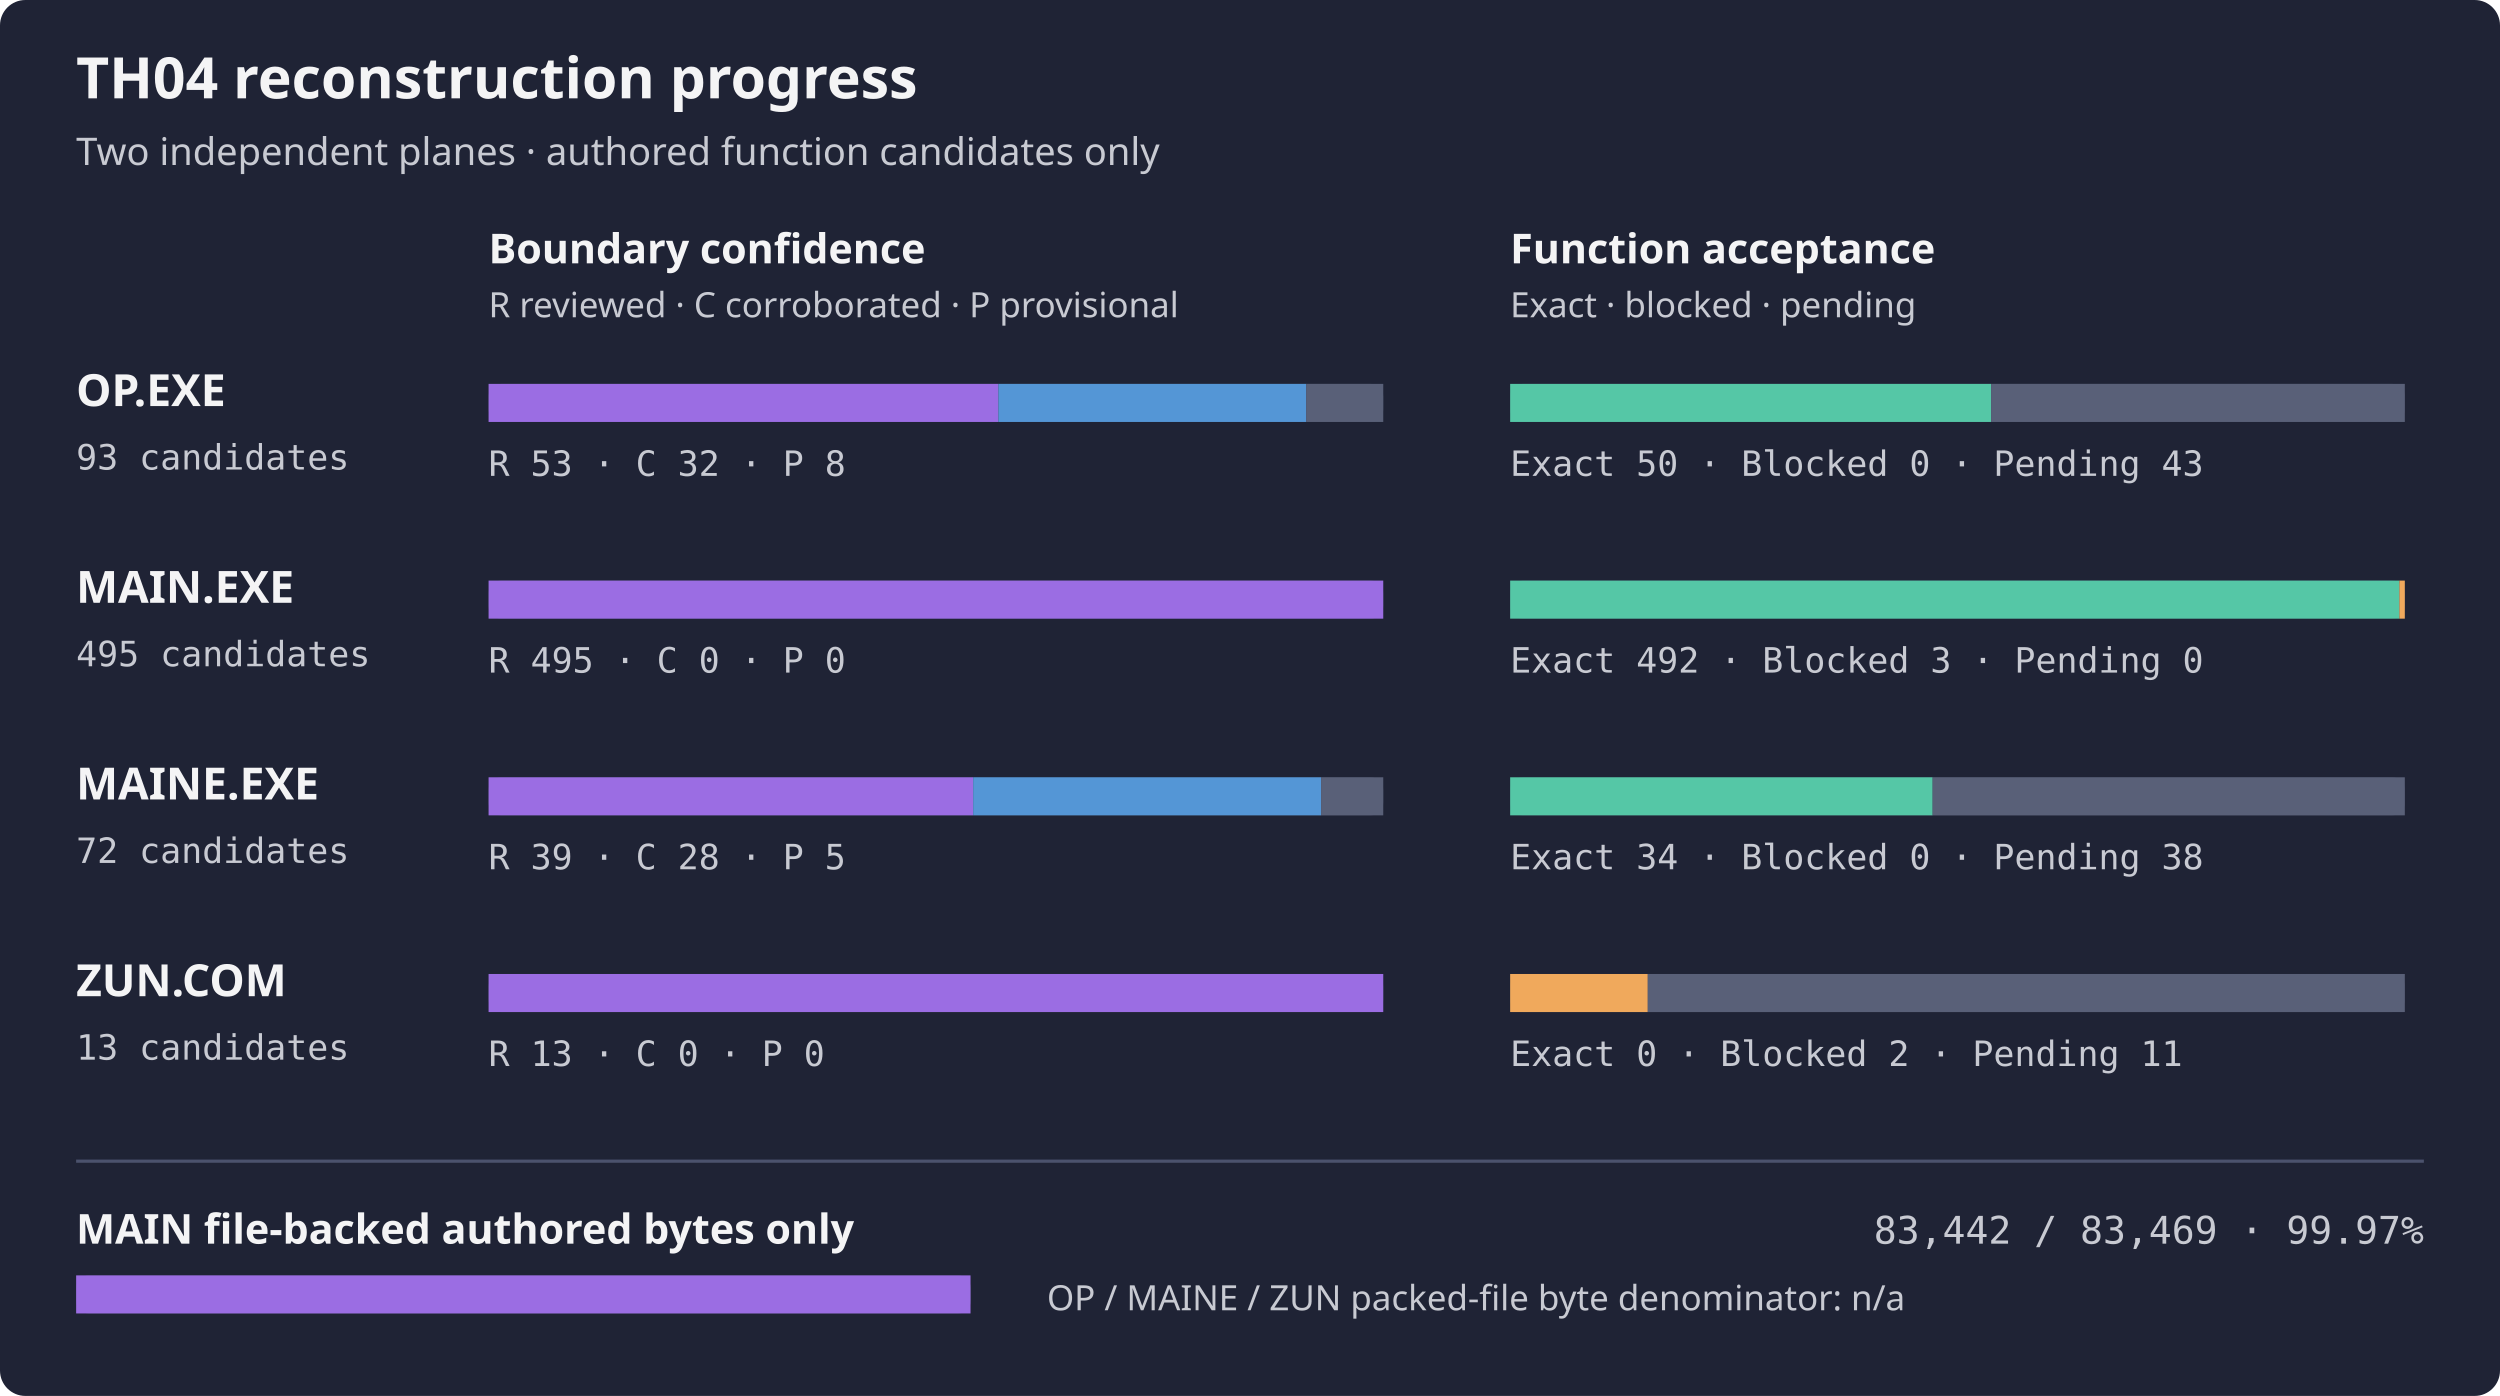
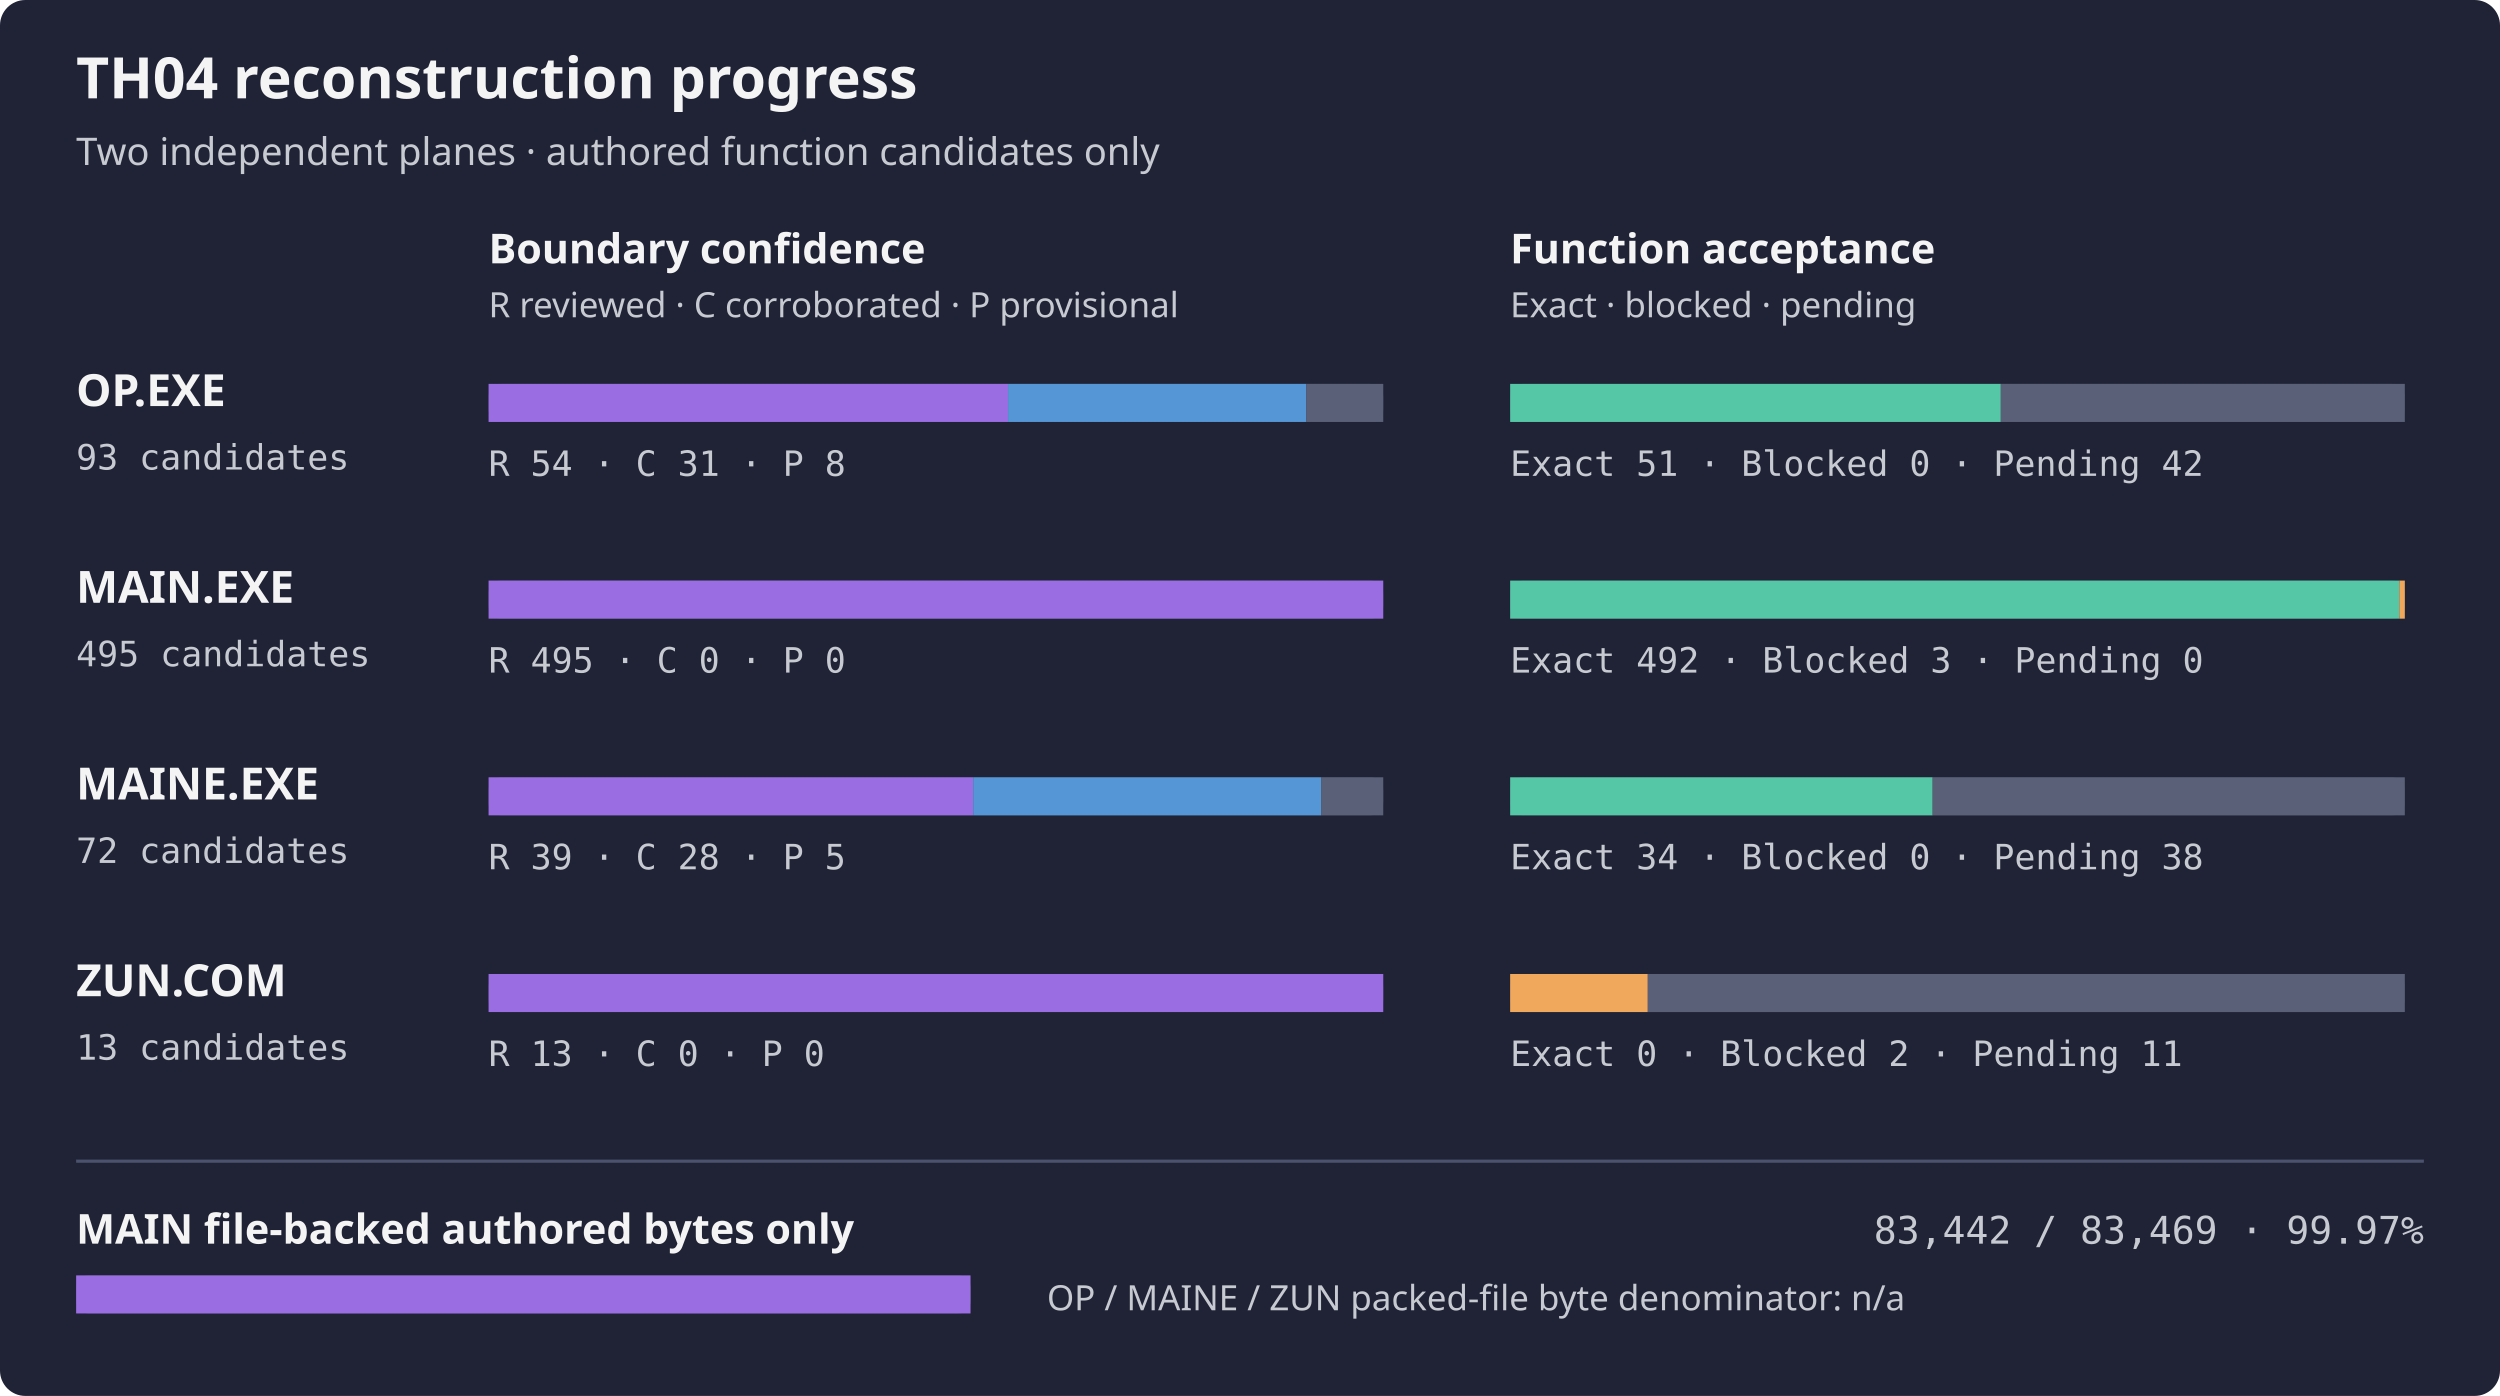
<svg xmlns="http://www.w3.org/2000/svg" width="788" height="440" role="img" aria-label="TH04 per-artifact reconstruction progress">
  <rect width="788" height="440" rx="8" fill="#1f2335" />
  <text x="24" y="31" fill="#f4f4f5" font-family="sans-serif" font-size="18" font-weight="600">TH04 reconstruction progress</text>
  <text x="24" y="52" fill="#c8cad2" font-family="sans-serif" font-size="12">Two independent planes · authored function candidates only</text>
  <text x="154" y="83" fill="#f4f4f5" font-family="sans-serif" font-size="13" font-weight="600">Boundary confidence</text>
  <text x="476" y="83" fill="#f4f4f5" font-family="sans-serif" font-size="13" font-weight="600">Function acceptance</text>
  <text x="154" y="100" fill="#c8cad2" font-family="sans-serif" font-size="11">R reviewed · C corroborated · P provisional</text>
  <text x="476" y="100" fill="#c8cad2" font-family="sans-serif" font-size="11">Exact · blocked · pending</text>
  <text x="24" y="128" fill="#f4f4f5" font-family="sans-serif" font-size="14" font-weight="600">OP.EXE</text>
  <text x="24" y="148" fill="#c8cad2" font-family="monospace" font-size="11">93 candidates</text>
  <rect x="154" y="121" width="282" height="12" rx="4" fill="#353b52" />
-   <rect x="154.00" y="121" width="160.71" height="12" fill="#9b6de3" />
-   <rect x="314.71" y="121" width="97.03" height="12" fill="#5496d6" />
+   <rect x="154.00" y="121" width="163.74" height="12" fill="#9b6de3" />
+   <rect x="317.74" y="121" width="94.00" height="12" fill="#5496d6" />
  <rect x="411.74" y="121" width="24.26" height="12" fill="#596078" />
  <rect x="476" y="121" width="282" height="12" rx="4" fill="#353b52" />
-   <rect x="476.00" y="121" width="151.61" height="12" fill="#55c7a6" />
-   <rect x="627.61" y="121" width="130.39" height="12" fill="#596078" />
-   <text x="154" y="150" fill="#c8cad2" font-family="monospace" font-size="11">R 53 · C 32 · P 8</text>
-   <text x="476" y="150" fill="#c8cad2" font-family="monospace" font-size="11">Exact 50 · Blocked 0 · Pending 43</text>
+   <rect x="476.00" y="121" width="154.65" height="12" fill="#55c7a6" />
+   <rect x="630.65" y="121" width="127.35" height="12" fill="#596078" />
+   <text x="154" y="150" fill="#c8cad2" font-family="monospace" font-size="11">R 54 · C 31 · P 8</text>
+   <text x="476" y="150" fill="#c8cad2" font-family="monospace" font-size="11">Exact 51 · Blocked 0 · Pending 42</text>
  <text x="24" y="190" fill="#f4f4f5" font-family="sans-serif" font-size="14" font-weight="600">MAIN.EXE</text>
  <text x="24" y="210" fill="#c8cad2" font-family="monospace" font-size="11">495 candidates</text>
  <rect x="154" y="183" width="282" height="12" rx="4" fill="#353b52" />
  <rect x="154.00" y="183" width="282.00" height="12" fill="#9b6de3" />
  <rect x="476" y="183" width="282" height="12" rx="4" fill="#353b52" />
  <rect x="476.00" y="183" width="280.29" height="12" fill="#55c7a6" />
  <rect x="756.29" y="183" width="1.71" height="12" fill="#f0a95c" />
  <text x="154" y="212" fill="#c8cad2" font-family="monospace" font-size="11">R 495 · C 0 · P 0</text>
  <text x="476" y="212" fill="#c8cad2" font-family="monospace" font-size="11">Exact 492 · Blocked 3 · Pending 0</text>
  <text x="24" y="252" fill="#f4f4f5" font-family="sans-serif" font-size="14" font-weight="600">MAINE.EXE</text>
  <text x="24" y="272" fill="#c8cad2" font-family="monospace" font-size="11">72 candidates</text>
  <rect x="154" y="245" width="282" height="12" rx="4" fill="#353b52" />
  <rect x="154.00" y="245" width="152.75" height="12" fill="#9b6de3" />
  <rect x="306.75" y="245" width="109.67" height="12" fill="#5496d6" />
  <rect x="416.42" y="245" width="19.58" height="12" fill="#596078" />
  <rect x="476" y="245" width="282" height="12" rx="4" fill="#353b52" />
  <rect x="476.00" y="245" width="133.17" height="12" fill="#55c7a6" />
  <rect x="609.17" y="245" width="148.83" height="12" fill="#596078" />
  <text x="154" y="274" fill="#c8cad2" font-family="monospace" font-size="11">R 39 · C 28 · P 5</text>
  <text x="476" y="274" fill="#c8cad2" font-family="monospace" font-size="11">Exact 34 · Blocked 0 · Pending 38</text>
  <text x="24" y="314" fill="#f4f4f5" font-family="sans-serif" font-size="14" font-weight="600">ZUN.COM</text>
  <text x="24" y="334" fill="#c8cad2" font-family="monospace" font-size="11">13 candidates</text>
  <rect x="154" y="307" width="282" height="12" rx="4" fill="#353b52" />
  <rect x="154.00" y="307" width="282.00" height="12" fill="#9b6de3" />
  <rect x="476" y="307" width="282" height="12" rx="4" fill="#353b52" />
  <rect x="476.00" y="307" width="43.38" height="12" fill="#f0a95c" />
  <rect x="519.38" y="307" width="238.62" height="12" fill="#596078" />
  <text x="154" y="336" fill="#c8cad2" font-family="monospace" font-size="11">R 13 · C 0 · P 0</text>
  <text x="476" y="336" fill="#c8cad2" font-family="monospace" font-size="11">Exact 0 · Blocked 2 · Pending 11</text>
  <path d="M24 366 H764" stroke="#4b526d" />
  <text x="24" y="392" fill="#f4f4f5" font-family="sans-serif" font-size="13" font-weight="600">MAIN file-backed authored bytes only</text>
  <text x="764" y="392" fill="#c8cad2" text-anchor="end" font-family="monospace" font-size="12">83,442 / 83,469 · 99.97%</text>
  <rect x="24" y="402" width="282" height="12" rx="4" fill="#353b52" />
  <rect x="24" y="402" width="281.91" height="12" fill="#9b6de3" />
  <text x="330" y="413" fill="#c8cad2" font-family="sans-serif" font-size="11">OP / MAINE / ZUN packed-file byte denominator: n/a</text>
</svg>
